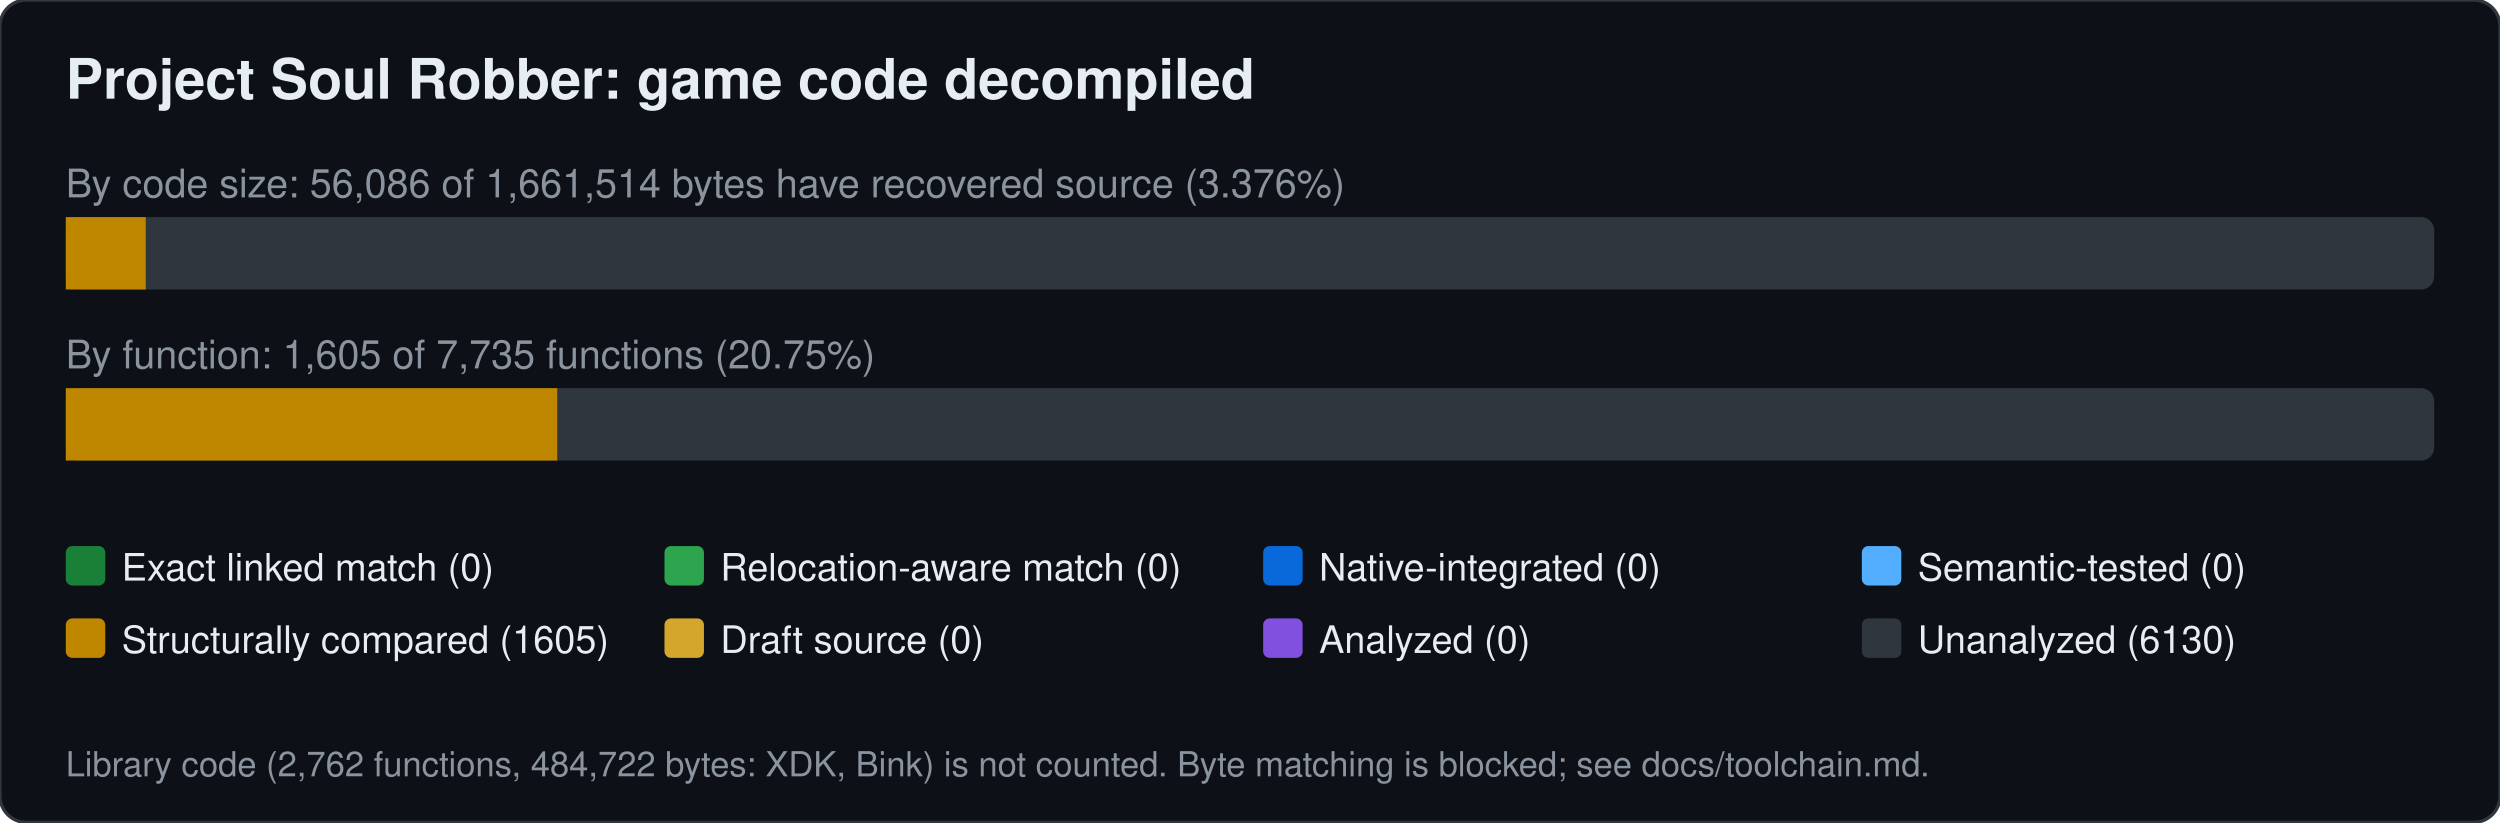
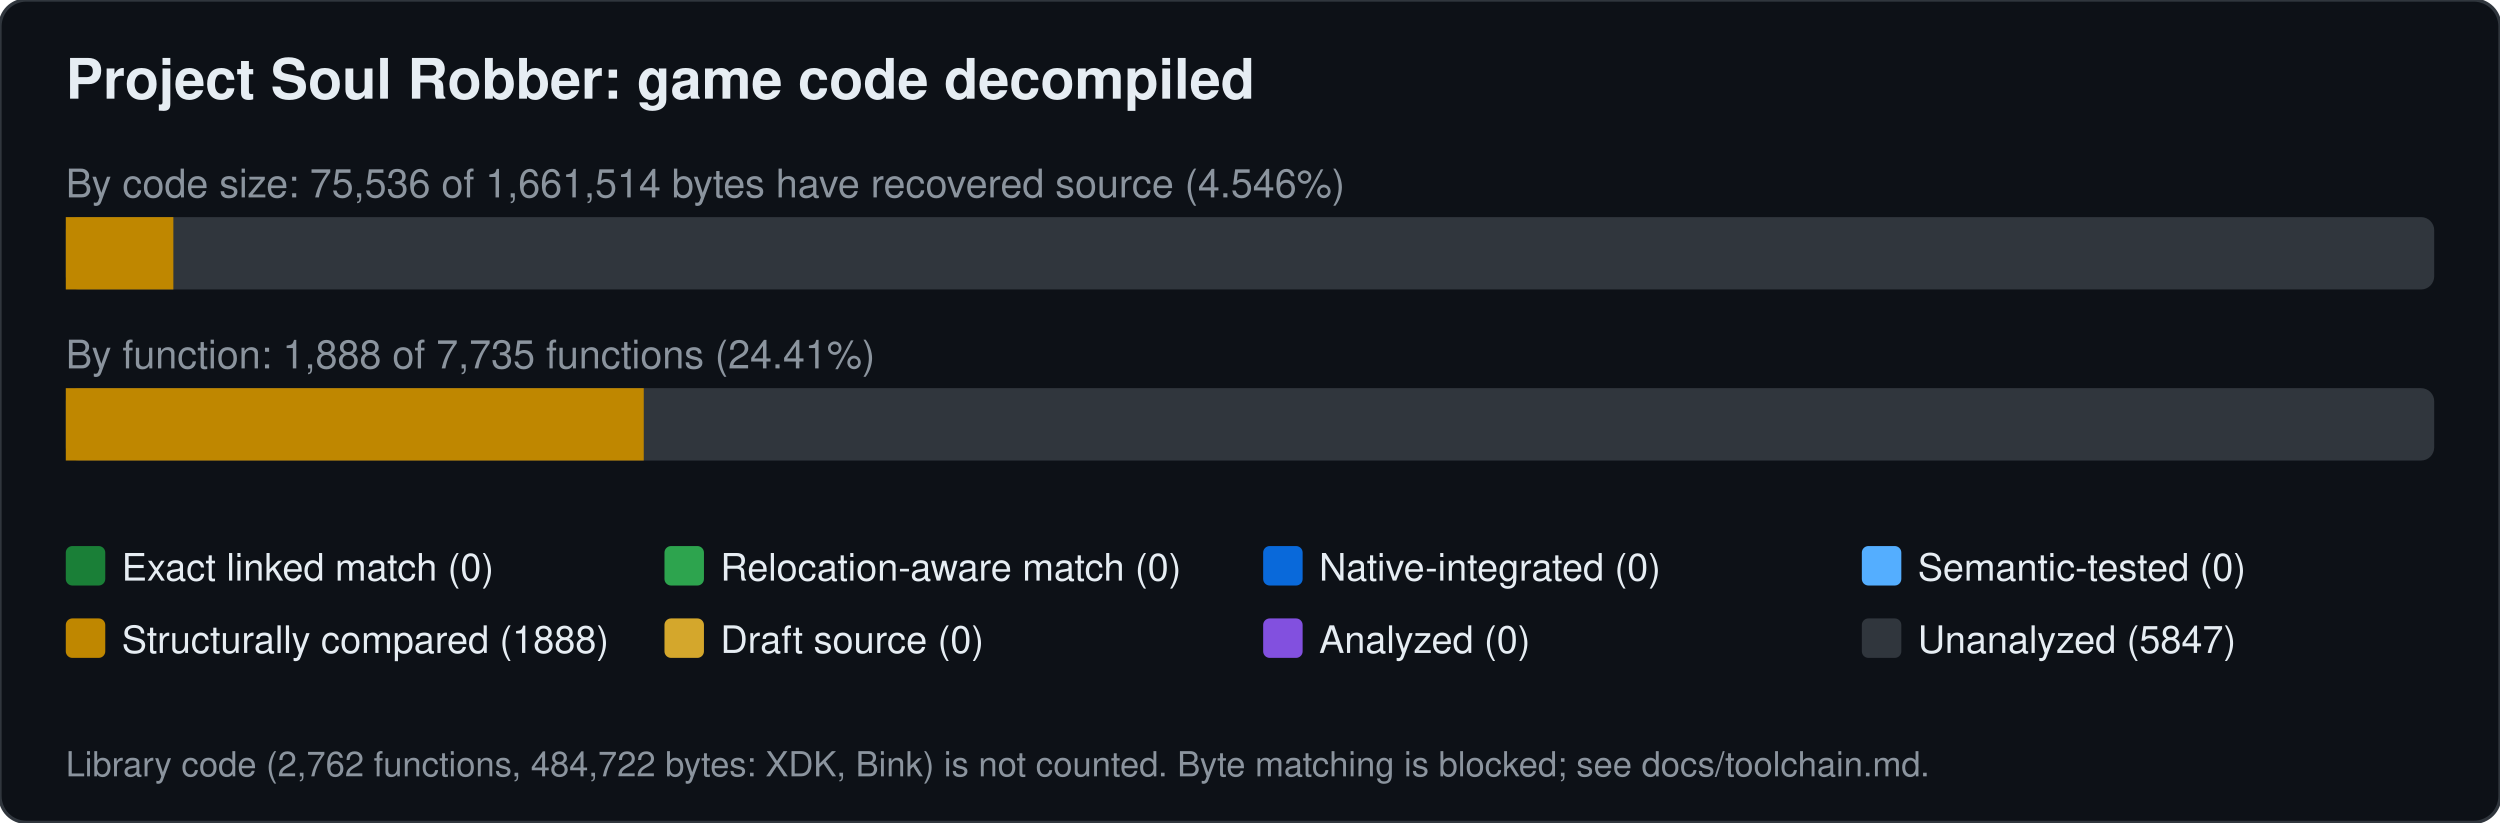
<svg xmlns="http://www.w3.org/2000/svg" width="760" height="250" viewBox="0 0 760 250" font-family="Segoe UI,Helvetica,Arial,sans-serif">
  <rect width="760" height="250" rx="8" fill="#0d1117" stroke="#30363d" />
  <text x="20" y="30" font-size="17" font-weight="600" fill="#e6edf3">Project Soul Robber: game code decompiled</text>
-   <text x="20" y="60" font-size="12" fill="#8b949e">By code size: 56,086 of 1,661,514 bytes have recovered source (3.376%)</text>
+   <text x="20" y="60" font-size="12" fill="#8b949e">By code size: 75,536 of 1,661,514 bytes have recovered source (4.546%)</text>
  <rect x="20" y="66" width="720" height="22" rx="4" fill="#30363d" />
-   <rect x="20.0" y="66" width="24.3" height="22" fill="#bf8700" />
-   <text x="20" y="112" font-size="12" fill="#8b949e">By function: 1,605 of 7,735 functions (20.75%)</text>
+   <rect x="20.0" y="66" width="32.7" height="22" fill="#bf8700" />
+   <text x="20" y="112" font-size="12" fill="#8b949e">By function: 1,888 of 7,735 functions (24.41%)</text>
  <rect x="20" y="118" width="720" height="22" rx="4" fill="#30363d" />
-   <rect x="20.0" y="118" width="149.4" height="22" fill="#bf8700" />
+   <rect x="20.0" y="118" width="175.7" height="22" fill="#bf8700" />
  <rect x="20" y="166" width="12" height="12" rx="2" fill="#1a7f37" />
  <text x="37" y="176.5" font-size="11.5" fill="#e6edf3">Exact linked match (0)</text>
  <rect x="202" y="166" width="12" height="12" rx="2" fill="#2da44e" />
  <text x="219" y="176.5" font-size="11.5" fill="#e6edf3">Relocation-aware match (0)</text>
  <rect x="384" y="166" width="12" height="12" rx="2" fill="#0969da" />
  <text x="401" y="176.5" font-size="11.5" fill="#e6edf3">Native-integrated (0)</text>
  <rect x="566" y="166" width="12" height="12" rx="2" fill="#54aeff" />
  <text x="583" y="176.5" font-size="11.5" fill="#e6edf3">Semantic-tested (0)</text>
  <rect x="20" y="188" width="12" height="12" rx="2" fill="#bf8700" />
-   <text x="37" y="198.5" font-size="11.5" fill="#e6edf3">Structurally compared (1605)</text>
+   <text x="37" y="198.5" font-size="11.5" fill="#e6edf3">Structurally compared (1888)</text>
  <rect x="202" y="188" width="12" height="12" rx="2" fill="#d4a72c" />
  <text x="219" y="198.5" font-size="11.5" fill="#e6edf3">Draft source (0)</text>
  <rect x="384" y="188" width="12" height="12" rx="2" fill="#8250df" />
  <text x="401" y="198.5" font-size="11.5" fill="#e6edf3">Analyzed (0)</text>
  <rect x="566" y="188" width="12" height="12" rx="2" fill="#30363d" />
-   <text x="583" y="198.5" font-size="11.5" fill="#e6edf3">Unanalyzed (6130)</text>
+   <text x="583" y="198.5" font-size="11.5" fill="#e6edf3">Unanalyzed (5847)</text>
  <text x="20" y="236" font-size="10.5" fill="#8b949e">Library code (2,762 functions, 484,722 bytes: XDK, Bink) is not counted. Byte matching is blocked; see docs/toolchain.md.</text>
</svg>
